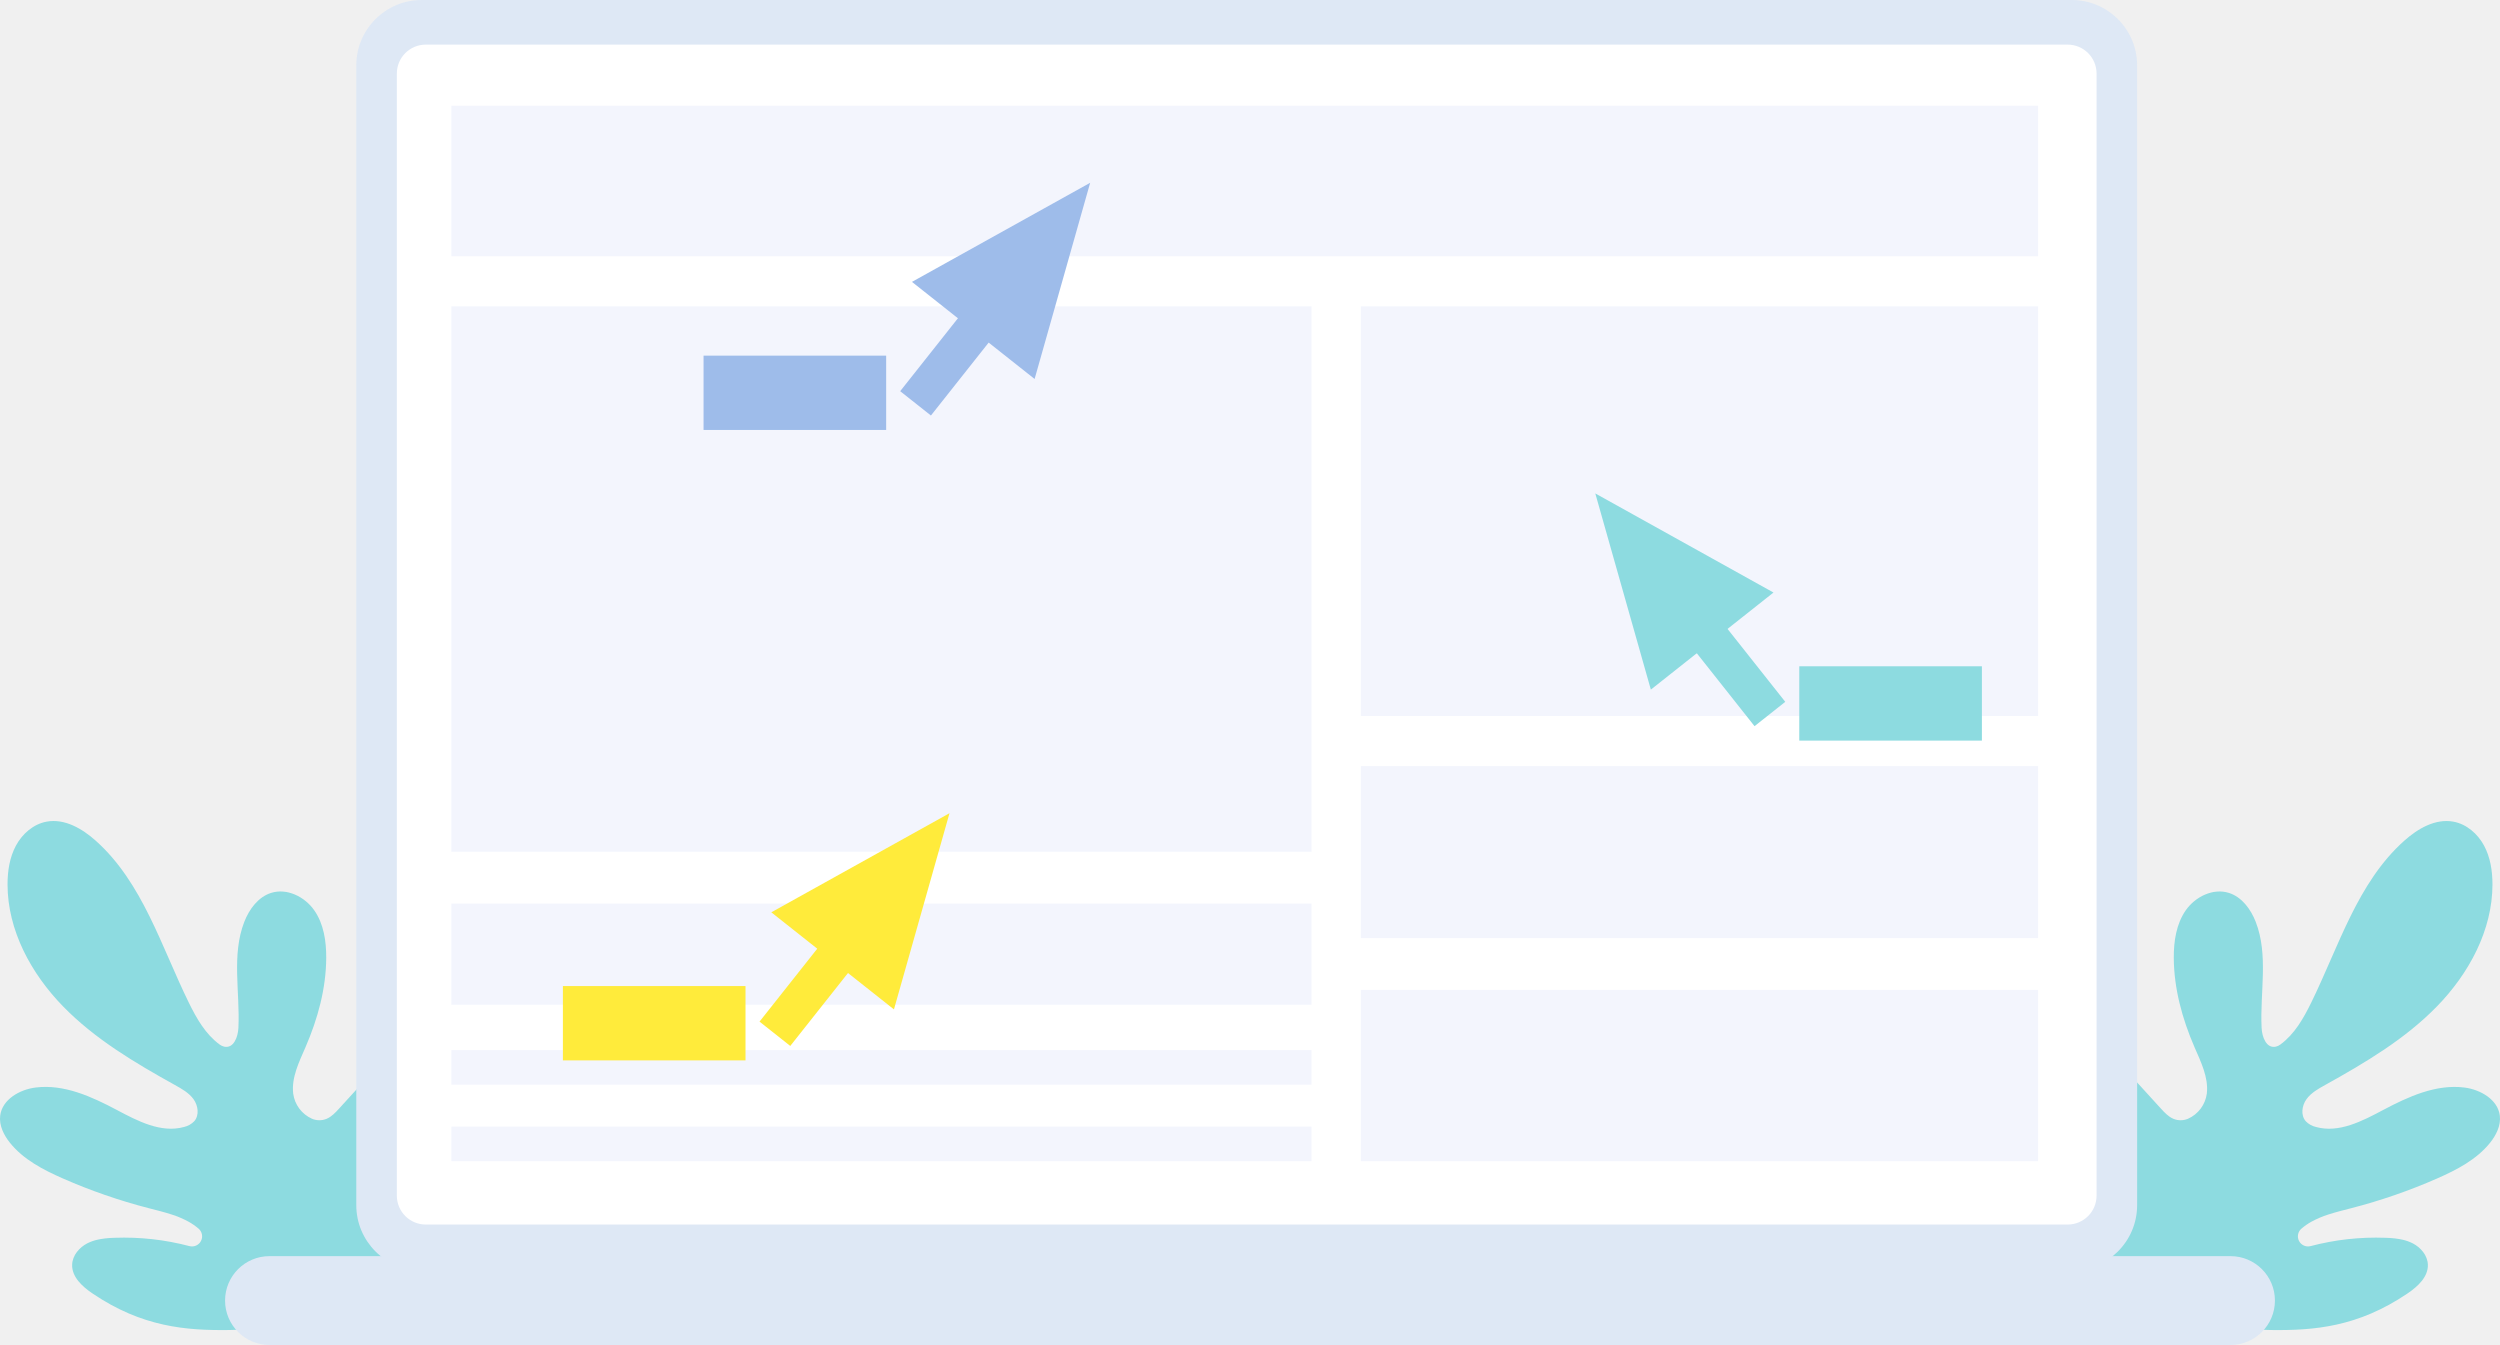
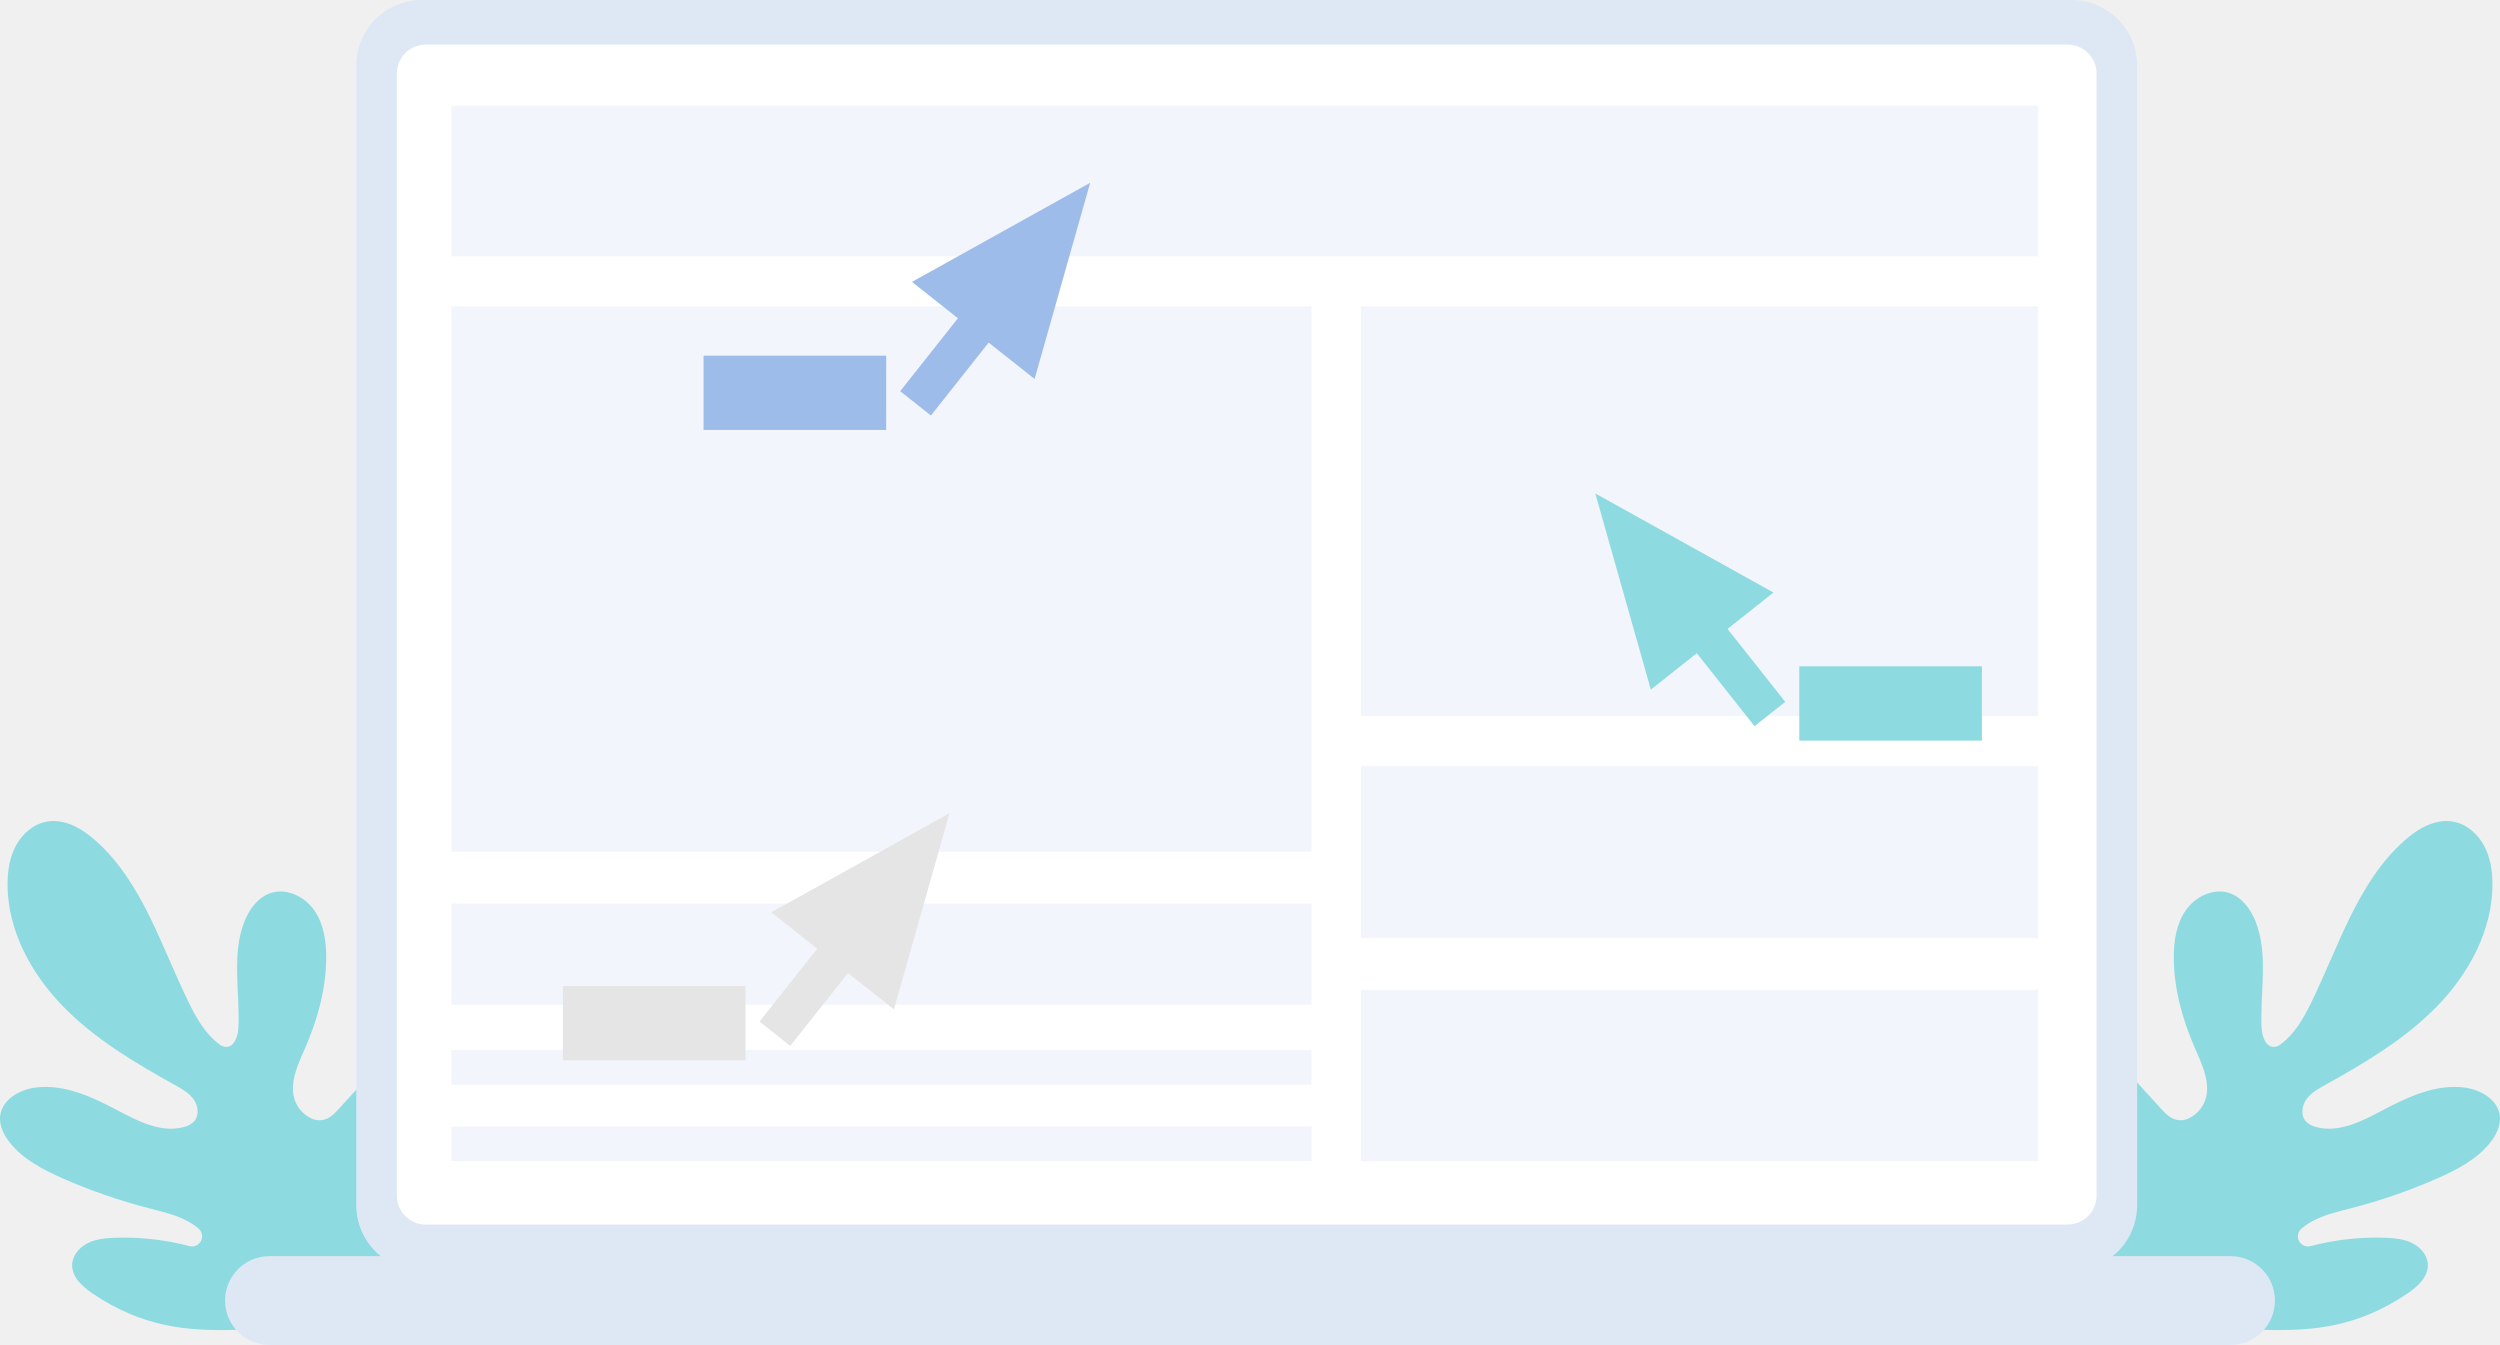
<svg xmlns="http://www.w3.org/2000/svg" id="Layer_1" data-name="Layer 1" viewBox="0 0 1189.266 639.816">
  <g>
    <path d="M109.072,632.7c-20.734.269-41.487-1.435-65.066-17.391-4.837-3.268-9.866-7.833-9.691-13.677.131-4.4,3.391-8.245,7.325-10.234a21,21,0,0,1,4.618-1.639c.008,0,.017,0,.017-.009a41.342,41.342,0,0,1,7.5-.9l.719-.026a122.1,122.1,0,0,1,35.627,3.96,4.811,4.811,0,0,0,4.355-8.3,29.1,29.1,0,0,0-4.855-3.364,46.119,46.119,0,0,0-7.938-3.365c-3.662-1.2-7.448-2.1-11.18-3.076A268.252,268.252,0,0,1,29.951,560.62c-9.366-4.118-18.8-9-25.208-16.981C1.8,539.968-.488,535.376.09,530.706c.964-7.675,9.209-12.407,16.893-13.371,13.468-1.682,26.611,4.329,38.6,10.681,9.946,5.284,21.056,11.1,31.912,8.105a9.849,9.849,0,0,0,4.933-2.769c2.454-2.839,1.849-7.377-.341-10.427s-5.591-4.95-8.868-6.773c-19.04-10.576-38.053-21.835-53.247-37.432S3.6,442.515,3.586,420.733c0-6.37.99-12.889,4.013-18.5s8.315-10.225,14.589-11.373c8.543-1.578,16.955,3.338,23.421,9.13C67.821,419.865,76.68,450.165,89.8,476.924c3.672,7.492,7.921,15.018,14.695,19.969a5.573,5.573,0,0,0,2.138,1c4.573.981,6.571-4.635,6.781-8.92.815-16.946-3.356-34.672,2.813-50.478,2.357-6.02,6.589-11.786,12.749-13.739,7.527-2.384,15.991,1.805,20.512,8.28s5.739,14.7,5.7,22.6c-.07,14.642-4.03,29.055-9.848,42.488-3.067,7.088-6.747,14.44-5.871,22.107a15.333,15.333,0,0,0,8.937,11.96,8.984,8.984,0,0,0,7,.017c2.392-1.025,4.215-3,5.968-4.924.735-.806,1.471-1.621,2.216-2.427q4.39-4.81,8.78-9.63c7.439-8.166,16.736-17.059,27.7-15.657,5.6.718,10.234,4.2,13.406,8.884a27.549,27.549,0,0,1,4.653,14.361c.333,10.681-8.709,43.635-13.8,53.028C198.386,586.809,180.013,631.775,109.072,632.7Z" fill="#8ddbe0" />
    <path d="M1080.2,632.7c20.733.269,41.486-1.435,65.065-17.391,4.837-3.268,9.866-7.833,9.691-13.677-.131-4.4-3.391-8.245-7.325-10.234a21,21,0,0,0-4.618-1.639c-.008,0-.017,0-.017-.009a41.342,41.342,0,0,0-7.5-.9l-.719-.026a122.1,122.1,0,0,0-35.627,3.96,4.811,4.811,0,0,1-4.354-8.3,29.047,29.047,0,0,1,4.854-3.364,46.119,46.119,0,0,1,7.938-3.365c3.663-1.2,7.448-2.1,11.181-3.076a268.241,268.241,0,0,0,40.551-14.054c9.367-4.118,18.8-9,25.209-16.981,2.943-3.671,5.23-8.263,4.652-12.933-.964-7.675-9.209-12.407-16.893-13.371-13.468-1.682-26.611,4.329-38.6,10.681-9.945,5.284-21.056,11.1-31.912,8.105a9.849,9.849,0,0,1-4.933-2.769c-2.453-2.839-1.849-7.377.342-10.427s5.59-4.95,8.867-6.773c19.04-10.576,38.054-21.835,53.247-37.432s26.365-36.205,26.383-57.987c0-6.37-.99-12.889-4.013-18.5s-8.315-10.225-14.589-11.373c-8.543-1.578-16.955,3.338-23.421,9.13-22.212,19.872-31.071,50.172-44.187,76.931-3.672,7.492-7.921,15.018-14.695,19.969a5.573,5.573,0,0,1-2.138,1c-4.573.981-6.571-4.635-6.781-8.92-.815-16.946,3.356-34.672-2.813-50.478-2.357-6.02-6.589-11.786-12.749-13.739-7.527-2.384-15.991,1.805-20.512,8.28s-5.739,14.7-5.7,22.6c.07,14.642,4.03,29.055,9.849,42.488,3.066,7.088,6.746,14.44,5.87,22.107a15.333,15.333,0,0,1-8.937,11.96,8.984,8.984,0,0,1-7,.017c-2.392-1.025-4.215-3-5.967-4.924-.736-.806-1.472-1.621-2.217-2.427q-4.39-4.81-8.78-9.63c-7.439-8.166-16.735-17.059-27.7-15.657-5.6.718-10.234,4.2-13.406,8.884a27.549,27.549,0,0,0-4.653,14.361c-.332,10.681,8.709,43.635,13.8,53.028C990.88,586.809,1009.253,631.775,1080.2,632.7Z" fill="#8ddbe0" />
  </g>
  <rect x="107.068" y="597.555" width="975.13" height="42.261" rx="21.13" fill="#dee8f5" />
  <g>
    <rect x="169.487" width="847.161" height="604.422" rx="31.122" fill="#dee8f5" />
    <rect x="188.782" y="21.225" width="808.57" height="561.3" rx="13.76" fill="#fff" />
  </g>
  <rect x="214.72" y="50.305" width="754.826" height="71.609" fill="#f3f5fd" />
  <rect x="647.372" y="145.74" width="322.174" height="194.87" fill="#f3f5fd" />
  <rect x="214.72" y="145.74" width="409.174" height="259.435" fill="#f3f5fd" />
  <rect x="214.72" y="429.827" width="409.174" height="48.13" fill="#f3f5fd" />
  <rect x="214.72" y="499.544" width="409.174" height="16.435" fill="#f3f5fd" />
  <rect x="214.72" y="535.935" width="409.174" height="16.435" fill="#f3f5fd" />
  <rect x="647.372" y="364.435" width="322.174" height="81.826" fill="#f3f5fd" />
  <rect x="647.372" y="470.914" width="322.174" height="81.457" fill="#f3f5fd" />
  <g>
    <g>
      <polygon points="843.66 281.871 758.888 234.726 785.317 328.056 843.66 281.871" fill="#8ddbe0" />
      <rect x="814.658" y="288.007" width="18.649" height="57.899" transform="translate(-18.804 579.861) rotate(-38.365)" fill="#8ddbe0" />
    </g>
    <rect x="855.932" y="316.957" width="86.87" height="35.352" fill="#8ddbe0" />
  </g>
  <g>
    <g>
-       <polygon points="366.914 433.993 451.686 386.847 425.257 480.177 366.914 433.993" fill="#FFEB3B" />
-       <rect x="377.268" y="440.128" width="18.649" height="57.899" transform="translate(398.565 1076.815) rotate(-141.635)" fill="#FFEB3B" />
+       <polygon points="366.914 433.993 451.686 386.847 425.257 480.177 366.914 433.993" fill="#E5E5E5" />
+       <rect x="377.268" y="440.128" width="18.649" height="57.899" transform="translate(398.565 1076.815) rotate(-141.635)" fill="#E5E5E5" />
    </g>
-     <rect x="267.773" y="469.078" width="86.87" height="35.352" transform="translate(622.415 973.508) rotate(-180)" fill="#FFEB3B" />
+     <rect x="267.773" y="469.078" width="86.87" height="35.352" transform="translate(622.415 973.508) rotate(-180)" fill="#E5E5E5" />
  </g>
  <g>
    <g>
      <polygon points="433.827 134.094 518.599 86.948 492.17 180.278 433.827 134.094" fill="#9ebcea" />
      <rect x="444.181" y="140.229" width="18.649" height="57.899" transform="translate(704.081 583.305) rotate(-141.635)" fill="#9ebcea" />
    </g>
    <rect x="334.686" y="169.179" width="86.87" height="35.352" transform="translate(756.241 373.71) rotate(-180)" fill="#9ebcea" />
  </g>
</svg>
